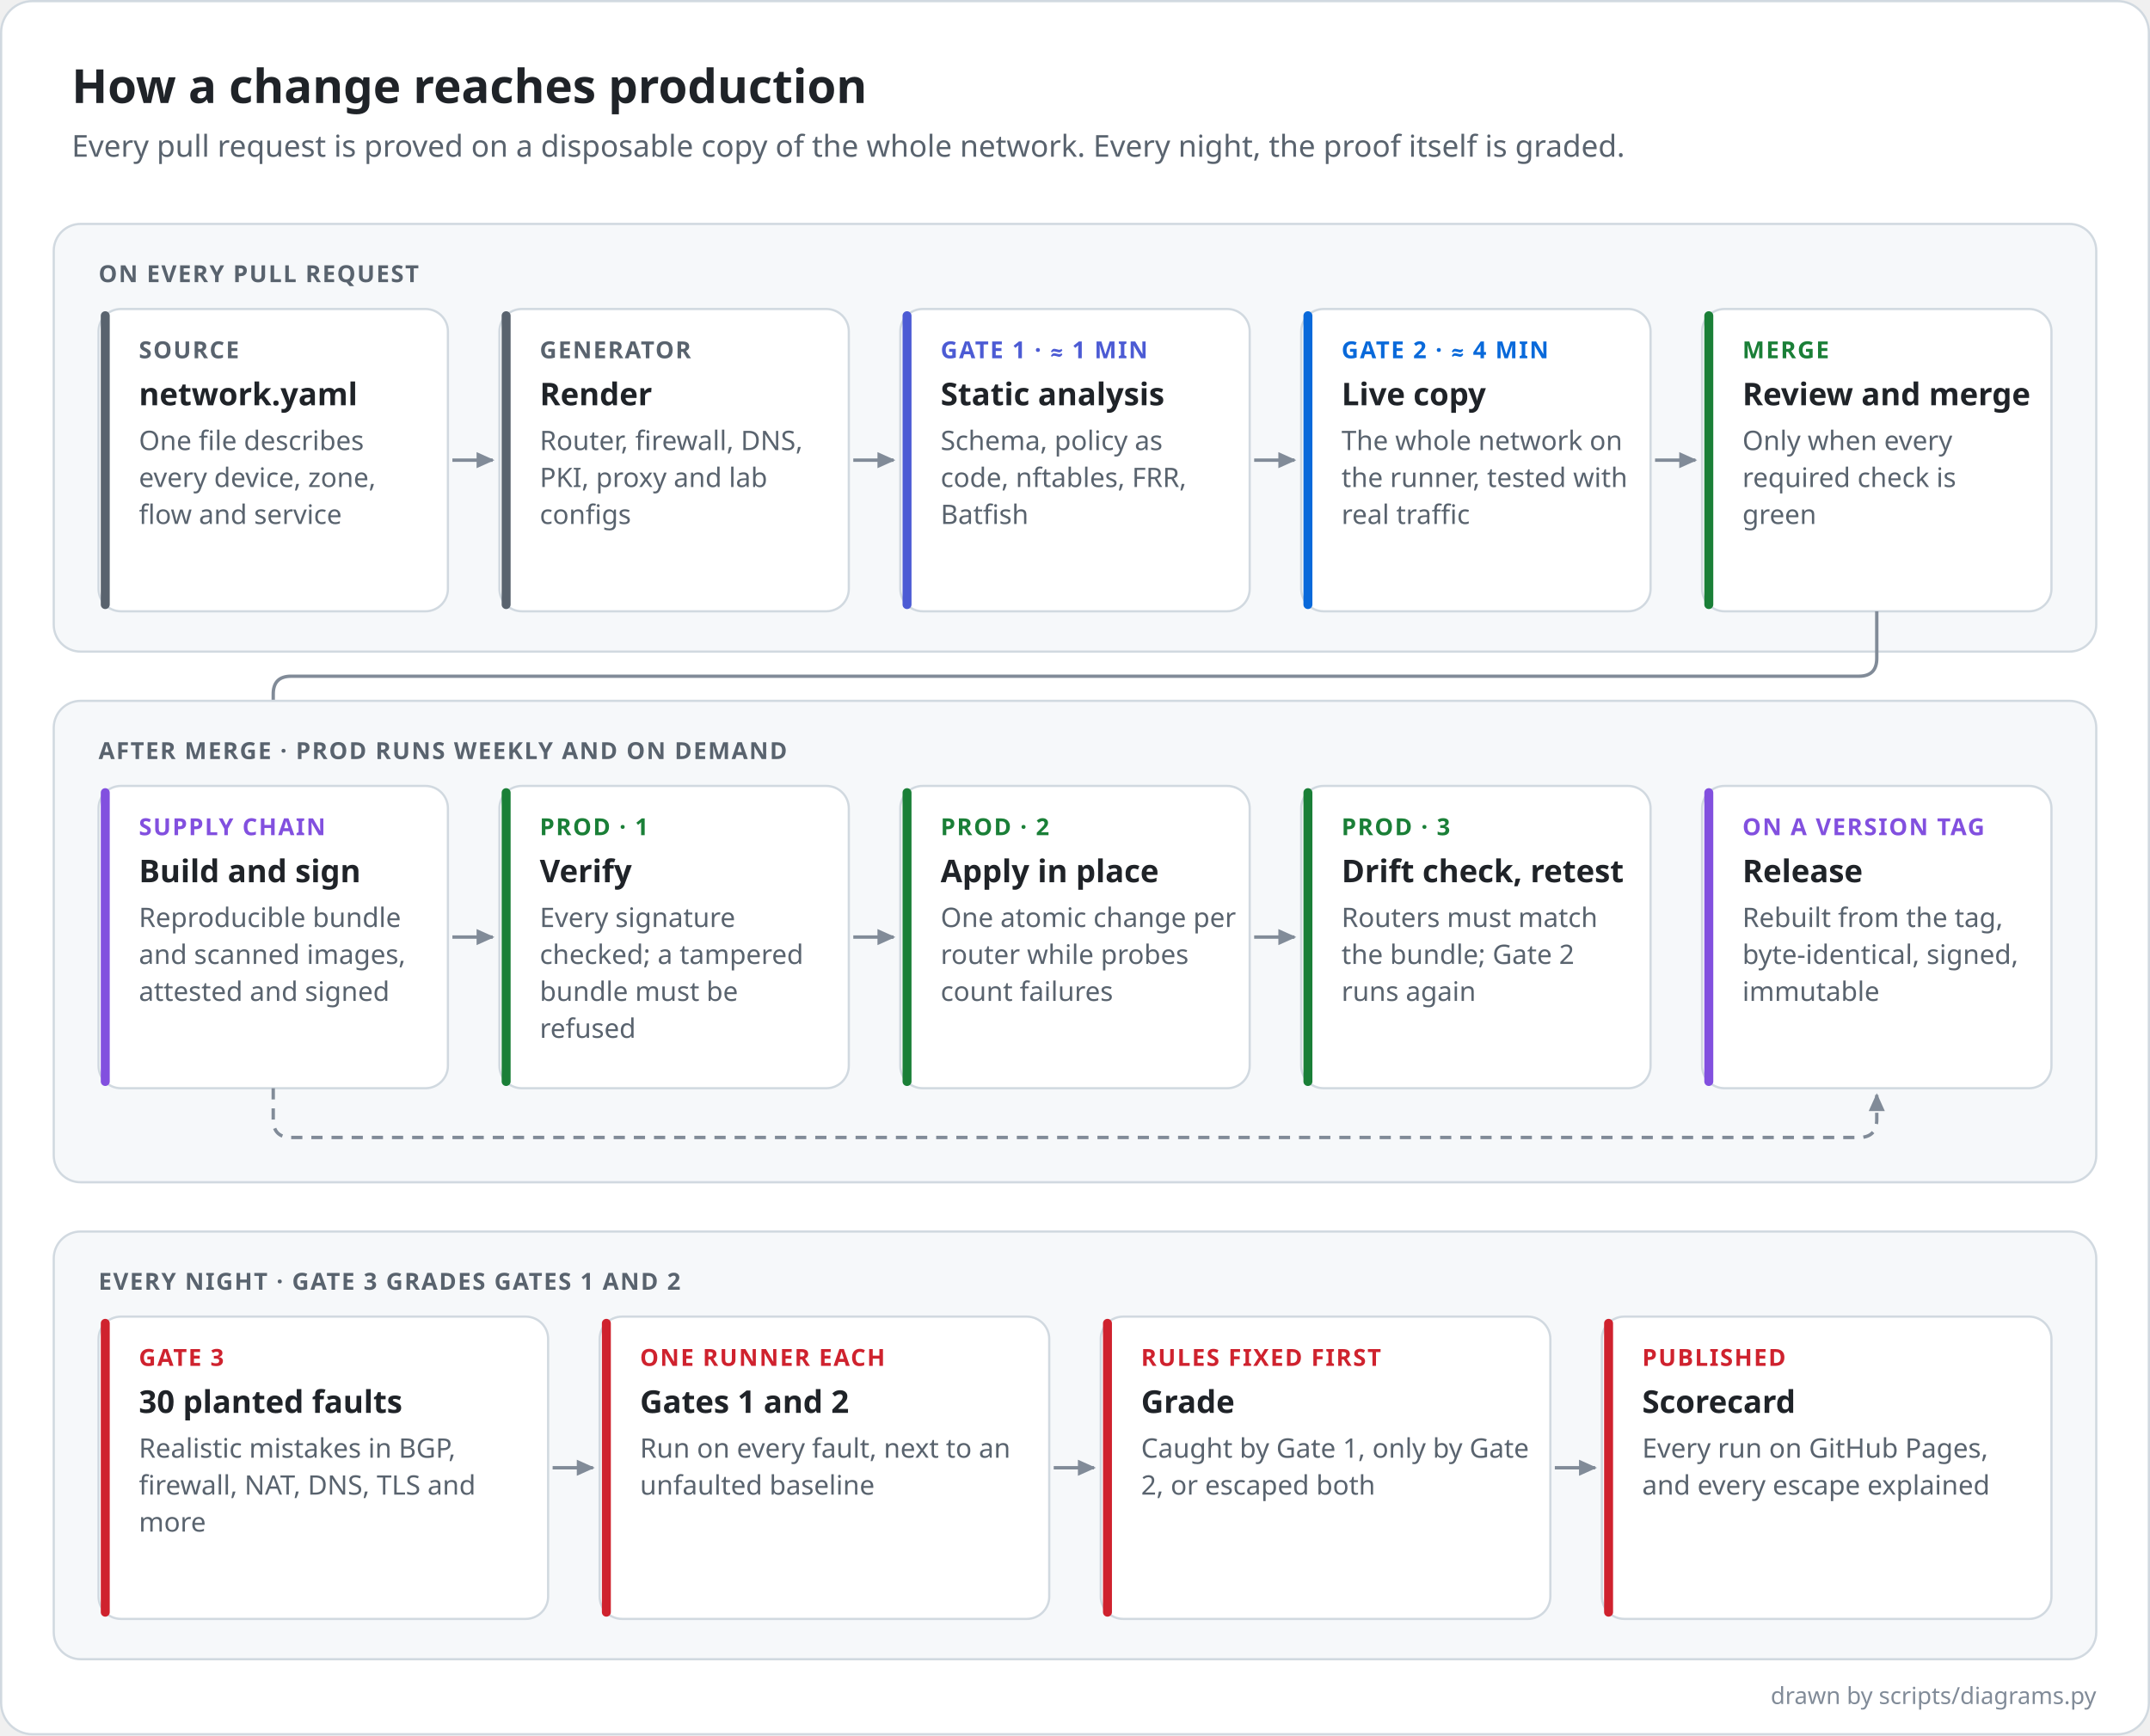
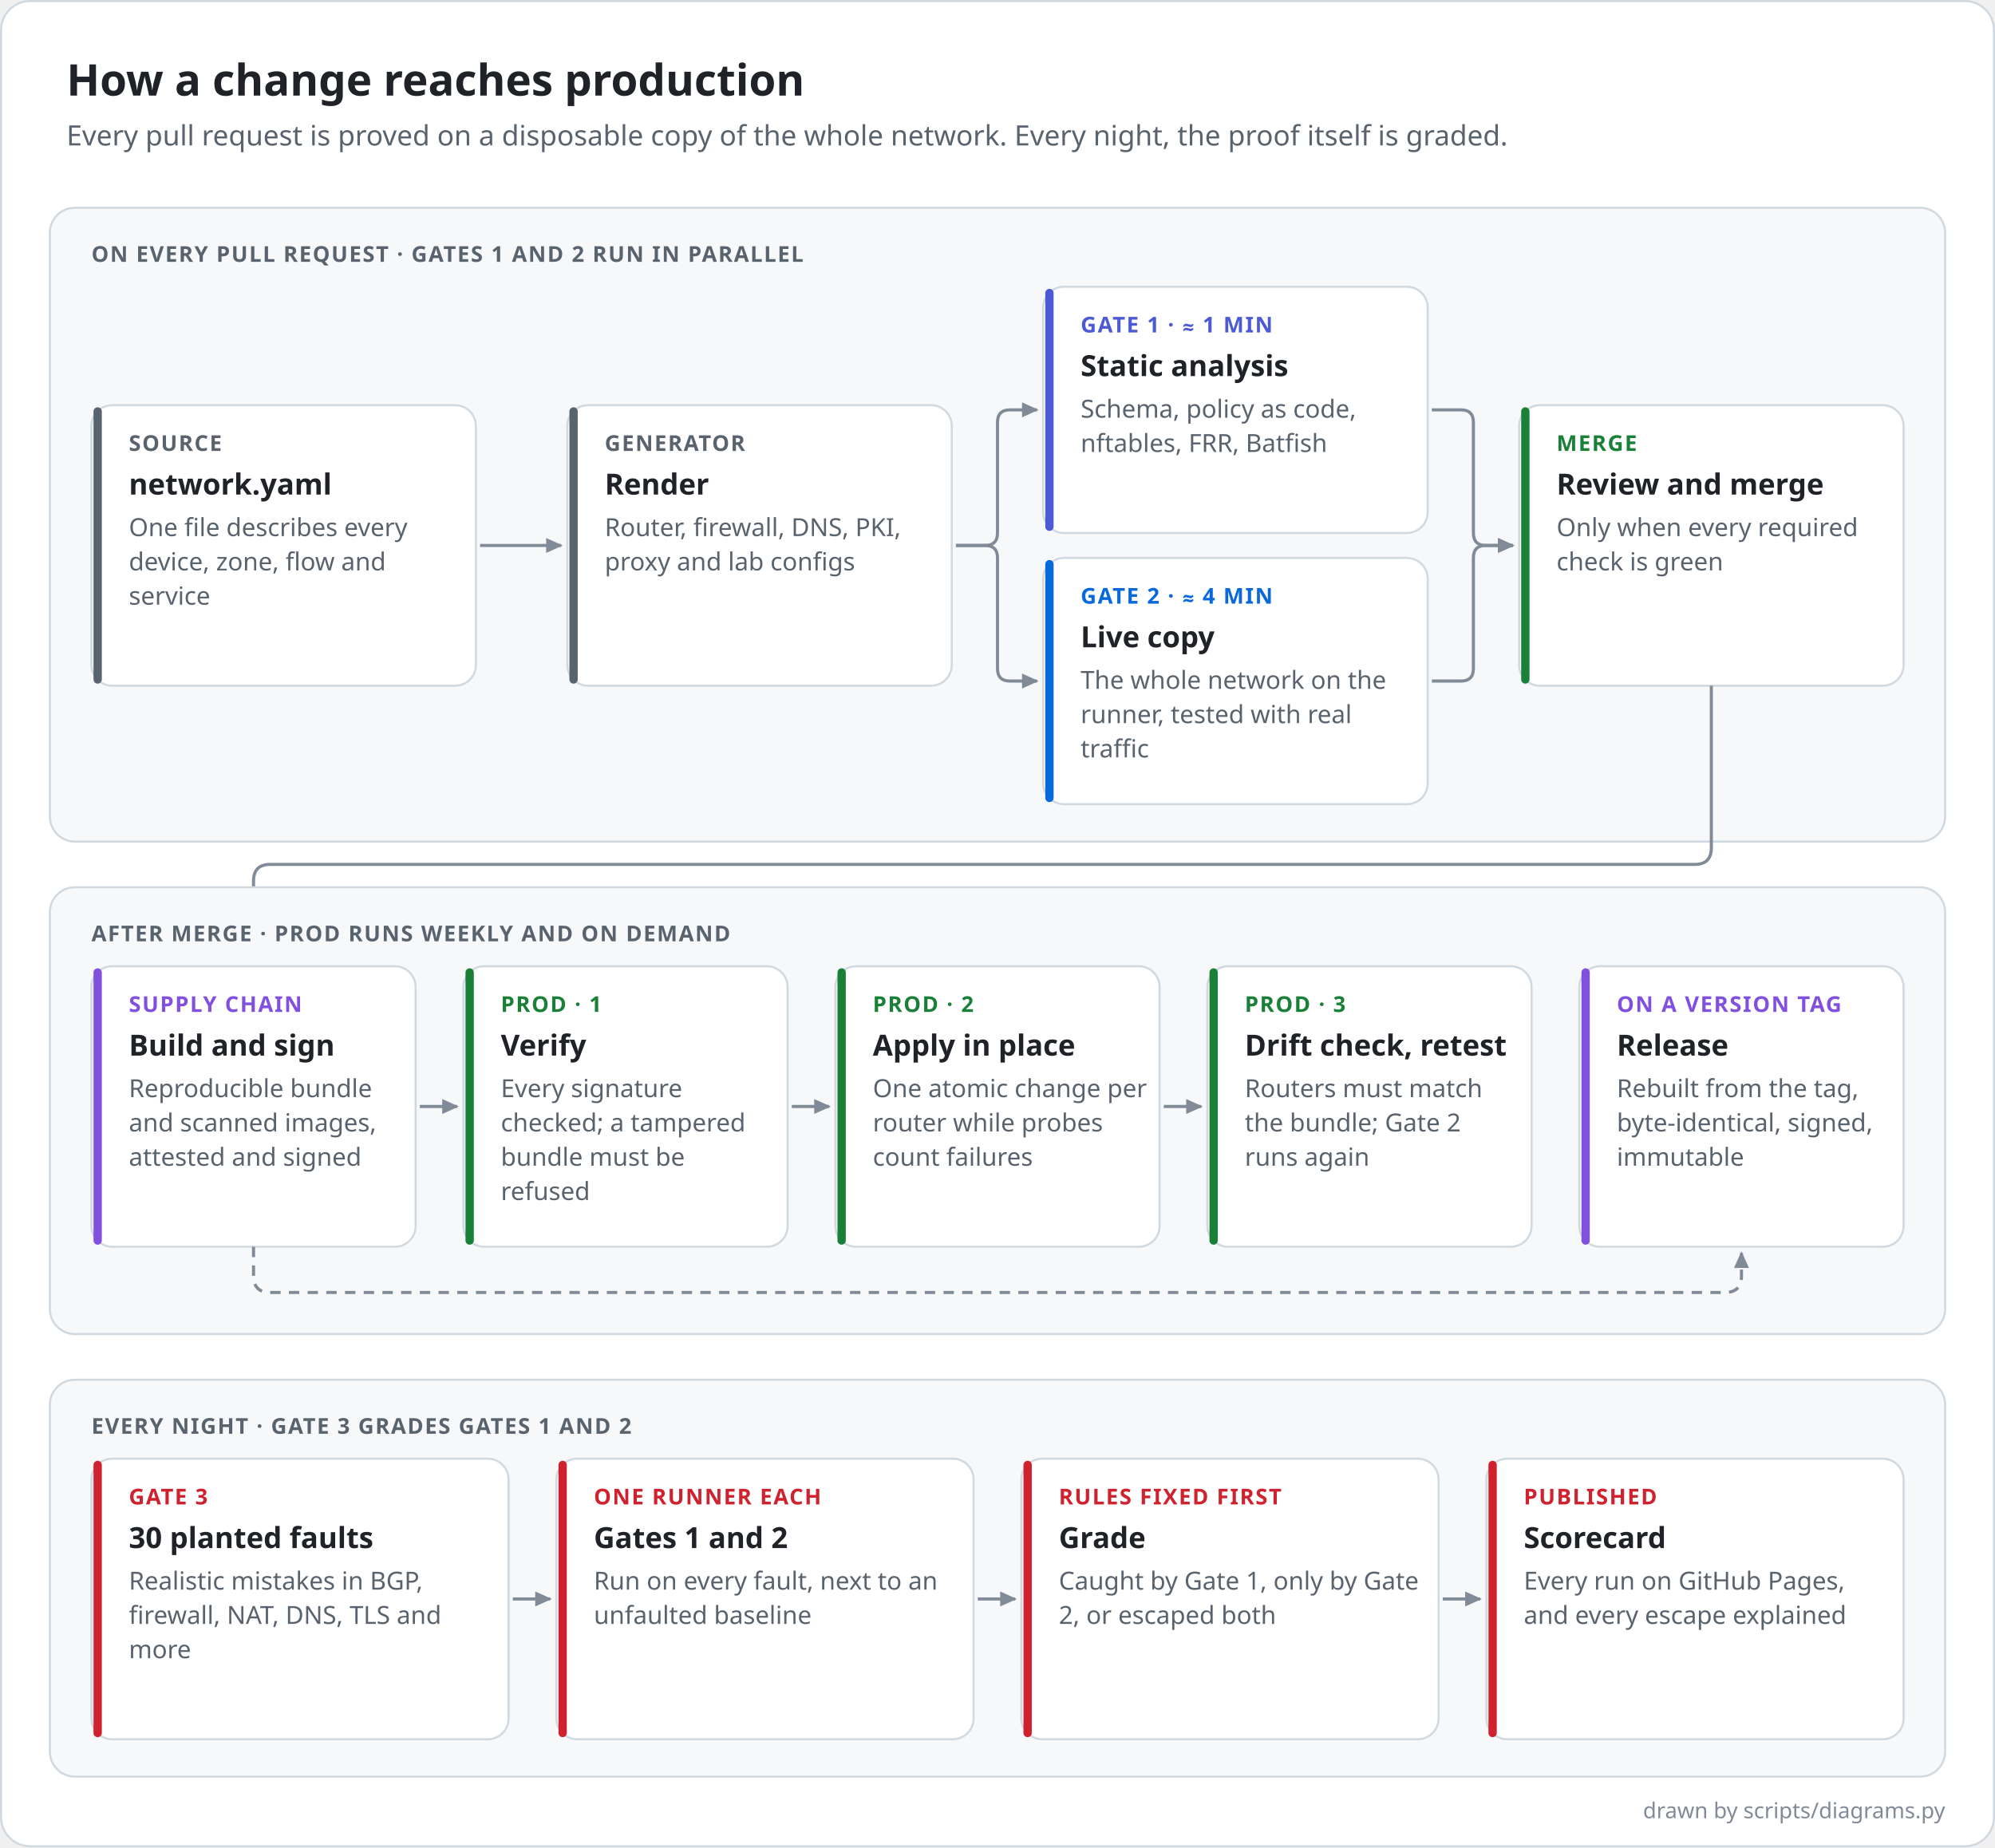
- <svg xmlns="http://www.w3.org/2000/svg" viewBox="0 0 960 775" width="960" height="775" role="img" aria-labelledby="t d">
+ <svg xmlns="http://www.w3.org/2000/svg" viewBox="0 0 960 889" width="960" height="889" role="img" aria-labelledby="t d">
  <style>.s{font-family:-apple-system, BlinkMacSystemFont, 'Segoe UI', 'Noto Sans', Helvetica, Arial, sans-serif}.m{font-family:ui-monospace, SFMono-Regular, 'SF Mono', Menlo, Consolas, 'Liberation Mono', monospace}</style>
  <defs>
    <marker id="a818b98" viewBox="0 0 10 10" refX="9" refY="5" markerWidth="8" markerHeight="8" markerUnits="userSpaceOnUse" orient="auto-start-reverse">
      <path d="M0,0.5 L10,5 L0,9.5 z" fill="#818b98" />
    </marker>
  </defs>
-   <rect x="0.5" y="0.5" width="959" height="774" rx="14" fill="#ffffff" stroke="#d1d9e0" />
+   <rect x="0.5" y="0.5" width="959" height="888" rx="14" fill="#ffffff" stroke="#d1d9e0" />
  <text x="32" y="46" class="s" font-size="21" font-weight="650" fill="#1f2328">How a change reaches production</text>
  <text x="32" y="70" class="s" font-size="13.5" fill="#59636e">Every pull request is proved on a disposable copy of the whole network. Every night, the proof itself is graded.</text>
-   <rect x="24" y="100" width="912" height="191" rx="12" fill="#f6f8fa" stroke="#d1d9e0" stroke-width="1" />
-   <text x="44" y="126" class="s" font-size="10.5" fill="#59636e" font-weight="600" letter-spacing="0.06em">ON EVERY PULL REQUEST</text>
-   <rect x="44" y="138" width="156" height="135" rx="10" fill="#ffffff" stroke="#d1d9e0" stroke-width="1" />
-   <rect x="45" y="139" width="4" height="133" rx="2" fill="#59636e" />
-   <text x="62" y="160" class="s" font-size="10.5" fill="#59636e" font-weight="600" letter-spacing="0.06em">SOURCE</text>
-   <text x="62" y="181" class="s" font-size="14" fill="#1f2328" font-weight="600">network.yaml</text>
-   <text x="62" y="201" class="s" font-size="12" fill="#59636e">One file describes</text>
-   <text x="62" y="217.5" class="s" font-size="12" fill="#59636e">every device, zone,</text>
-   <text x="62" y="234" class="s" font-size="12" fill="#59636e">flow and service</text>
-   <path d="M202,205.5 L220,205.5" fill="none" stroke="#818b98" stroke-width="1.5" stroke-linejoin="round" marker-end="url(#a818b98)" />
-   <rect x="223" y="138" width="156" height="135" rx="10" fill="#ffffff" stroke="#d1d9e0" stroke-width="1" />
-   <rect x="224" y="139" width="4" height="133" rx="2" fill="#59636e" />
-   <text x="241" y="160" class="s" font-size="10.5" fill="#59636e" font-weight="600" letter-spacing="0.06em">GENERATOR</text>
-   <text x="241" y="181" class="s" font-size="14" fill="#1f2328" font-weight="600">Render</text>
-   <text x="241" y="201" class="s" font-size="12" fill="#59636e">Router, firewall, DNS,</text>
-   <text x="241" y="217.5" class="s" font-size="12" fill="#59636e">PKI, proxy and lab</text>
-   <text x="241" y="234" class="s" font-size="12" fill="#59636e">configs</text>
-   <path d="M381,205.5 L399,205.5" fill="none" stroke="#818b98" stroke-width="1.5" stroke-linejoin="round" marker-end="url(#a818b98)" />
-   <rect x="402" y="138" width="156" height="135" rx="10" fill="#ffffff" stroke="#d1d9e0" stroke-width="1" />
-   <rect x="403" y="139" width="4" height="133" rx="2" fill="#4c5bd4" />
-   <text x="420" y="160" class="s" font-size="10.5" fill="#4c5bd4" font-weight="600" letter-spacing="0.06em">GATE 1 · ≈ 1 MIN</text>
-   <text x="420" y="181" class="s" font-size="14" fill="#1f2328" font-weight="600">Static analysis</text>
-   <text x="420" y="201" class="s" font-size="12" fill="#59636e">Schema, policy as</text>
-   <text x="420" y="217.5" class="s" font-size="12" fill="#59636e">code, nftables, FRR,</text>
-   <text x="420" y="234" class="s" font-size="12" fill="#59636e">Batfish</text>
-   <path d="M560,205.5 L578,205.5" fill="none" stroke="#818b98" stroke-width="1.5" stroke-linejoin="round" marker-end="url(#a818b98)" />
-   <rect x="581" y="138" width="156" height="135" rx="10" fill="#ffffff" stroke="#d1d9e0" stroke-width="1" />
-   <rect x="582" y="139" width="4" height="133" rx="2" fill="#0969da" />
-   <text x="599" y="160" class="s" font-size="10.5" fill="#0969da" font-weight="600" letter-spacing="0.06em">GATE 2 · ≈ 4 MIN</text>
-   <text x="599" y="181" class="s" font-size="14" fill="#1f2328" font-weight="600">Live copy</text>
-   <text x="599" y="201" class="s" font-size="12" fill="#59636e">The whole network on</text>
-   <text x="599" y="217.5" class="s" font-size="12" fill="#59636e">the runner, tested with</text>
-   <text x="599" y="234" class="s" font-size="12" fill="#59636e">real traffic</text>
-   <path d="M739,205.5 L757,205.5" fill="none" stroke="#818b98" stroke-width="1.5" stroke-linejoin="round" marker-end="url(#a818b98)" />
-   <rect x="760" y="138" width="156" height="135" rx="10" fill="#ffffff" stroke="#d1d9e0" stroke-width="1" />
-   <rect x="761" y="139" width="4" height="133" rx="2" fill="#1a7f37" />
-   <text x="778" y="160" class="s" font-size="10.5" fill="#1a7f37" font-weight="600" letter-spacing="0.06em">MERGE</text>
-   <text x="778" y="181" class="s" font-size="14" fill="#1f2328" font-weight="600">Review and merge</text>
-   <text x="778" y="201" class="s" font-size="12" fill="#59636e">Only when every</text>
-   <text x="778" y="217.5" class="s" font-size="12" fill="#59636e">required check is</text>
-   <text x="778" y="234" class="s" font-size="12" fill="#59636e">green</text>
-   <path d="M838,273 L838,294 Q838,302 830,302 L130,302 Q122,302 122,310 L122,348" fill="none" stroke="#818b98" stroke-width="1.5" stroke-linejoin="round" marker-end="url(#a818b98)" />
-   <rect x="24" y="313" width="912" height="215" rx="12" fill="#f6f8fa" stroke="#d1d9e0" stroke-width="1" />
-   <text x="44" y="339" class="s" font-size="10.5" fill="#59636e" font-weight="600" letter-spacing="0.06em">AFTER MERGE · PROD RUNS WEEKLY AND ON DEMAND</text>
-   <rect x="44" y="351" width="156" height="135" rx="10" fill="#ffffff" stroke="#d1d9e0" stroke-width="1" />
-   <rect x="45" y="352" width="4" height="133" rx="2" fill="#8250df" />
-   <text x="62" y="373" class="s" font-size="10.5" fill="#8250df" font-weight="600" letter-spacing="0.06em">SUPPLY CHAIN</text>
-   <text x="62" y="394" class="s" font-size="14" fill="#1f2328" font-weight="600">Build and sign</text>
-   <text x="62" y="414" class="s" font-size="12" fill="#59636e">Reproducible bundle</text>
-   <text x="62" y="430.5" class="s" font-size="12" fill="#59636e">and scanned images,</text>
-   <text x="62" y="447" class="s" font-size="12" fill="#59636e">attested and signed</text>
-   <rect x="223" y="351" width="156" height="135" rx="10" fill="#ffffff" stroke="#d1d9e0" stroke-width="1" />
-   <rect x="224" y="352" width="4" height="133" rx="2" fill="#1a7f37" />
-   <text x="241" y="373" class="s" font-size="10.5" fill="#1a7f37" font-weight="600" letter-spacing="0.06em">PROD · 1</text>
-   <text x="241" y="394" class="s" font-size="14" fill="#1f2328" font-weight="600">Verify</text>
-   <text x="241" y="414" class="s" font-size="12" fill="#59636e">Every signature</text>
-   <text x="241" y="430.5" class="s" font-size="12" fill="#59636e">checked; a tampered</text>
-   <text x="241" y="447" class="s" font-size="12" fill="#59636e">bundle must be</text>
-   <text x="241" y="463.5" class="s" font-size="12" fill="#59636e">refused</text>
-   <rect x="402" y="351" width="156" height="135" rx="10" fill="#ffffff" stroke="#d1d9e0" stroke-width="1" />
-   <rect x="403" y="352" width="4" height="133" rx="2" fill="#1a7f37" />
-   <text x="420" y="373" class="s" font-size="10.5" fill="#1a7f37" font-weight="600" letter-spacing="0.06em">PROD · 2</text>
-   <text x="420" y="394" class="s" font-size="14" fill="#1f2328" font-weight="600">Apply in place</text>
-   <text x="420" y="414" class="s" font-size="12" fill="#59636e">One atomic change per</text>
-   <text x="420" y="430.5" class="s" font-size="12" fill="#59636e">router while probes</text>
-   <text x="420" y="447" class="s" font-size="12" fill="#59636e">count failures</text>
-   <rect x="581" y="351" width="156" height="135" rx="10" fill="#ffffff" stroke="#d1d9e0" stroke-width="1" />
-   <rect x="582" y="352" width="4" height="133" rx="2" fill="#1a7f37" />
-   <text x="599" y="373" class="s" font-size="10.5" fill="#1a7f37" font-weight="600" letter-spacing="0.06em">PROD · 3</text>
-   <text x="599" y="394" class="s" font-size="14" fill="#1f2328" font-weight="600">Drift check, retest</text>
-   <text x="599" y="414" class="s" font-size="12" fill="#59636e">Routers must match</text>
-   <text x="599" y="430.5" class="s" font-size="12" fill="#59636e">the bundle; Gate 2</text>
-   <text x="599" y="447" class="s" font-size="12" fill="#59636e">runs again</text>
-   <rect x="760" y="351" width="156" height="135" rx="10" fill="#ffffff" stroke="#d1d9e0" stroke-width="1" />
-   <rect x="761" y="352" width="4" height="133" rx="2" fill="#8250df" />
-   <text x="778" y="373" class="s" font-size="10.5" fill="#8250df" font-weight="600" letter-spacing="0.06em">ON A VERSION TAG</text>
-   <text x="778" y="394" class="s" font-size="14" fill="#1f2328" font-weight="600">Release</text>
-   <text x="778" y="414" class="s" font-size="12" fill="#59636e">Rebuilt from the tag,</text>
-   <text x="778" y="430.5" class="s" font-size="12" fill="#59636e">byte-identical, signed,</text>
-   <text x="778" y="447" class="s" font-size="12" fill="#59636e">immutable</text>
-   <path d="M202,418.5 L220,418.5" fill="none" stroke="#818b98" stroke-width="1.5" stroke-linejoin="round" marker-end="url(#a818b98)" />
-   <path d="M381,418.5 L399,418.5" fill="none" stroke="#818b98" stroke-width="1.5" stroke-linejoin="round" marker-end="url(#a818b98)" />
-   <path d="M560,418.5 L578,418.5" fill="none" stroke="#818b98" stroke-width="1.5" stroke-linejoin="round" marker-end="url(#a818b98)" />
-   <path d="M122,486 L122,500 Q122,508 130,508 L830,508 Q838,508 838,500 L838,489" fill="none" stroke="#818b98" stroke-width="1.5" stroke-linejoin="round" stroke-dasharray="5 4" marker-end="url(#a818b98)" />
-   <rect x="24" y="550" width="912" height="191" rx="12" fill="#f6f8fa" stroke="#d1d9e0" stroke-width="1" />
-   <text x="44" y="576" class="s" font-size="10.5" fill="#59636e" font-weight="600" letter-spacing="0.06em">EVERY NIGHT · GATE 3 GRADES GATES 1 AND 2</text>
-   <rect x="44" y="588" width="200.75" height="135" rx="10" fill="#ffffff" stroke="#d1d9e0" stroke-width="1" />
-   <rect x="45" y="589" width="4" height="133" rx="2" fill="#cf222e" />
-   <text x="62" y="610" class="s" font-size="10.5" fill="#cf222e" font-weight="600" letter-spacing="0.06em">GATE 3</text>
-   <text x="62" y="631" class="s" font-size="14" fill="#1f2328" font-weight="600">30 planted faults</text>
-   <text x="62" y="651" class="s" font-size="12" fill="#59636e">Realistic mistakes in BGP,</text>
-   <text x="62" y="667.5" class="s" font-size="12" fill="#59636e">firewall, NAT, DNS, TLS and</text>
-   <text x="62" y="684" class="s" font-size="12" fill="#59636e">more</text>
-   <path d="M246.75,655.5 L264.75,655.5" fill="none" stroke="#818b98" stroke-width="1.5" stroke-linejoin="round" marker-end="url(#a818b98)" />
-   <rect x="267.75" y="588" width="200.75" height="135" rx="10" fill="#ffffff" stroke="#d1d9e0" stroke-width="1" />
-   <rect x="268.75" y="589" width="4" height="133" rx="2" fill="#cf222e" />
-   <text x="285.75" y="610" class="s" font-size="10.5" fill="#cf222e" font-weight="600" letter-spacing="0.06em">ONE RUNNER EACH</text>
-   <text x="285.75" y="631" class="s" font-size="14" fill="#1f2328" font-weight="600">Gates 1 and 2</text>
-   <text x="285.75" y="651" class="s" font-size="12" fill="#59636e">Run on every fault, next to an</text>
-   <text x="285.75" y="667.5" class="s" font-size="12" fill="#59636e">unfaulted baseline</text>
-   <path d="M470.5,655.5 L488.5,655.5" fill="none" stroke="#818b98" stroke-width="1.5" stroke-linejoin="round" marker-end="url(#a818b98)" />
-   <rect x="491.5" y="588" width="200.75" height="135" rx="10" fill="#ffffff" stroke="#d1d9e0" stroke-width="1" />
-   <rect x="492.5" y="589" width="4" height="133" rx="2" fill="#cf222e" />
-   <text x="509.5" y="610" class="s" font-size="10.5" fill="#cf222e" font-weight="600" letter-spacing="0.06em">RULES FIXED FIRST</text>
-   <text x="509.5" y="631" class="s" font-size="14" fill="#1f2328" font-weight="600">Grade</text>
-   <text x="509.5" y="651" class="s" font-size="12" fill="#59636e">Caught by Gate 1, only by Gate</text>
-   <text x="509.5" y="667.5" class="s" font-size="12" fill="#59636e">2, or escaped both</text>
-   <path d="M694.25,655.5 L712.25,655.5" fill="none" stroke="#818b98" stroke-width="1.5" stroke-linejoin="round" marker-end="url(#a818b98)" />
-   <rect x="715.25" y="588" width="200.75" height="135" rx="10" fill="#ffffff" stroke="#d1d9e0" stroke-width="1" />
-   <rect x="716.25" y="589" width="4" height="133" rx="2" fill="#cf222e" />
-   <text x="733.25" y="610" class="s" font-size="10.5" fill="#cf222e" font-weight="600" letter-spacing="0.06em">PUBLISHED</text>
-   <text x="733.25" y="631" class="s" font-size="14" fill="#1f2328" font-weight="600">Scorecard</text>
-   <text x="733.25" y="651" class="s" font-size="12" fill="#59636e">Every run on GitHub Pages,</text>
-   <text x="733.25" y="667.5" class="s" font-size="12" fill="#59636e">and every escape explained</text>
-   <text x="936" y="761" class="s" font-size="10.5" fill="#818b98" text-anchor="end">drawn by scripts/diagrams.py</text>
+   <rect x="24" y="100" width="912" height="305" rx="12" fill="#f6f8fa" stroke="#d1d9e0" stroke-width="1" />
+   <text x="44" y="126" class="s" font-size="10.5" fill="#59636e" font-weight="600" letter-spacing="0.06em">ON EVERY PULL REQUEST · GATES 1 AND 2 RUN IN PARALLEL</text>
+   <rect x="44" y="195" width="185" height="135" rx="10" fill="#ffffff" stroke="#d1d9e0" stroke-width="1" />
+   <rect x="45" y="196" width="4" height="133" rx="2" fill="#59636e" />
+   <text x="62" y="217" class="s" font-size="10.5" fill="#59636e" font-weight="600" letter-spacing="0.06em">SOURCE</text>
+   <text x="62" y="238" class="s" font-size="14" fill="#1f2328" font-weight="600">network.yaml</text>
+   <text x="62" y="258" class="s" font-size="12" fill="#59636e">One file describes every</text>
+   <text x="62" y="274.5" class="s" font-size="12" fill="#59636e">device, zone, flow and</text>
+   <text x="62" y="291" class="s" font-size="12" fill="#59636e">service</text>
+   <rect x="273" y="195" width="185" height="135" rx="10" fill="#ffffff" stroke="#d1d9e0" stroke-width="1" />
+   <rect x="274" y="196" width="4" height="133" rx="2" fill="#59636e" />
+   <text x="291" y="217" class="s" font-size="10.5" fill="#59636e" font-weight="600" letter-spacing="0.06em">GENERATOR</text>
+   <text x="291" y="238" class="s" font-size="14" fill="#1f2328" font-weight="600">Render</text>
+   <text x="291" y="258" class="s" font-size="12" fill="#59636e">Router, firewall, DNS, PKI,</text>
+   <text x="291" y="274.5" class="s" font-size="12" fill="#59636e">proxy and lab configs</text>
+   <rect x="731" y="195" width="185" height="135" rx="10" fill="#ffffff" stroke="#d1d9e0" stroke-width="1" />
+   <rect x="732" y="196" width="4" height="133" rx="2" fill="#1a7f37" />
+   <text x="749" y="217" class="s" font-size="10.5" fill="#1a7f37" font-weight="600" letter-spacing="0.06em">MERGE</text>
+   <text x="749" y="238" class="s" font-size="14" fill="#1f2328" font-weight="600">Review and merge</text>
+   <text x="749" y="258" class="s" font-size="12" fill="#59636e">Only when every required</text>
+   <text x="749" y="274.5" class="s" font-size="12" fill="#59636e">check is green</text>
+   <rect x="502" y="138" width="185" height="118.5" rx="10" fill="#ffffff" stroke="#d1d9e0" stroke-width="1" />
+   <rect x="503" y="139" width="4" height="116.5" rx="2" fill="#4c5bd4" />
+   <text x="520" y="160" class="s" font-size="10.5" fill="#4c5bd4" font-weight="600" letter-spacing="0.06em">GATE 1 · ≈ 1 MIN</text>
+   <text x="520" y="181" class="s" font-size="14" fill="#1f2328" font-weight="600">Static analysis</text>
+   <text x="520" y="201" class="s" font-size="12" fill="#59636e">Schema, policy as code,</text>
+   <text x="520" y="217.5" class="s" font-size="12" fill="#59636e">nftables, FRR, Batfish</text>
+   <rect x="502" y="268.5" width="185" height="118.5" rx="10" fill="#ffffff" stroke="#d1d9e0" stroke-width="1" />
+   <rect x="503" y="269.5" width="4" height="116.5" rx="2" fill="#0969da" />
+   <text x="520" y="290.5" class="s" font-size="10.5" fill="#0969da" font-weight="600" letter-spacing="0.06em">GATE 2 · ≈ 4 MIN</text>
+   <text x="520" y="311.5" class="s" font-size="14" fill="#1f2328" font-weight="600">Live copy</text>
+   <text x="520" y="331.5" class="s" font-size="12" fill="#59636e">The whole network on the</text>
+   <text x="520" y="348" class="s" font-size="12" fill="#59636e">runner, tested with real</text>
+   <text x="520" y="364.5" class="s" font-size="12" fill="#59636e">traffic</text>
+   <path d="M231,262.5 L270,262.5" fill="none" stroke="#818b98" stroke-width="1.5" stroke-linejoin="round" marker-end="url(#a818b98)" />
+   <path d="M460,262.5 L474,262.5 Q480,262.5 480,256.5 L480,203.25 Q480,197.25 486,197.25 L499,197.25" fill="none" stroke="#818b98" stroke-width="1.5" stroke-linejoin="round" marker-end="url(#a818b98)" />
+   <path d="M689,197.25 L703,197.25 Q709,197.25 709,203.25 L709,256.5 Q709,262.5 715,262.5 L728,262.5" fill="none" stroke="#818b98" stroke-width="1.5" stroke-linejoin="round" marker-end="url(#a818b98)" />
+   <path d="M460,262.5 L474,262.5 Q480,262.5 480,268.5 L480,321.75 Q480,327.75 486,327.75 L499,327.75" fill="none" stroke="#818b98" stroke-width="1.5" stroke-linejoin="round" marker-end="url(#a818b98)" />
+   <path d="M689,327.75 L703,327.75 Q709,327.75 709,321.75 L709,268.5 Q709,262.5 715,262.5 L728,262.5" fill="none" stroke="#818b98" stroke-width="1.5" stroke-linejoin="round" marker-end="url(#a818b98)" />
+   <path d="M823.5,330 L823.5,408 Q823.5,416 815.5,416 L130,416 Q122,416 122,424 L122,462" fill="none" stroke="#818b98" stroke-width="1.5" stroke-linejoin="round" marker-end="url(#a818b98)" />
+   <rect x="24" y="427" width="912" height="215" rx="12" fill="#f6f8fa" stroke="#d1d9e0" stroke-width="1" />
+   <text x="44" y="453" class="s" font-size="10.5" fill="#59636e" font-weight="600" letter-spacing="0.06em">AFTER MERGE · PROD RUNS WEEKLY AND ON DEMAND</text>
+   <rect x="44" y="465" width="156" height="135" rx="10" fill="#ffffff" stroke="#d1d9e0" stroke-width="1" />
+   <rect x="45" y="466" width="4" height="133" rx="2" fill="#8250df" />
+   <text x="62" y="487" class="s" font-size="10.5" fill="#8250df" font-weight="600" letter-spacing="0.06em">SUPPLY CHAIN</text>
+   <text x="62" y="508" class="s" font-size="14" fill="#1f2328" font-weight="600">Build and sign</text>
+   <text x="62" y="528" class="s" font-size="12" fill="#59636e">Reproducible bundle</text>
+   <text x="62" y="544.5" class="s" font-size="12" fill="#59636e">and scanned images,</text>
+   <text x="62" y="561" class="s" font-size="12" fill="#59636e">attested and signed</text>
+   <rect x="223" y="465" width="156" height="135" rx="10" fill="#ffffff" stroke="#d1d9e0" stroke-width="1" />
+   <rect x="224" y="466" width="4" height="133" rx="2" fill="#1a7f37" />
+   <text x="241" y="487" class="s" font-size="10.5" fill="#1a7f37" font-weight="600" letter-spacing="0.06em">PROD · 1</text>
+   <text x="241" y="508" class="s" font-size="14" fill="#1f2328" font-weight="600">Verify</text>
+   <text x="241" y="528" class="s" font-size="12" fill="#59636e">Every signature</text>
+   <text x="241" y="544.5" class="s" font-size="12" fill="#59636e">checked; a tampered</text>
+   <text x="241" y="561" class="s" font-size="12" fill="#59636e">bundle must be</text>
+   <text x="241" y="577.5" class="s" font-size="12" fill="#59636e">refused</text>
+   <rect x="402" y="465" width="156" height="135" rx="10" fill="#ffffff" stroke="#d1d9e0" stroke-width="1" />
+   <rect x="403" y="466" width="4" height="133" rx="2" fill="#1a7f37" />
+   <text x="420" y="487" class="s" font-size="10.5" fill="#1a7f37" font-weight="600" letter-spacing="0.06em">PROD · 2</text>
+   <text x="420" y="508" class="s" font-size="14" fill="#1f2328" font-weight="600">Apply in place</text>
+   <text x="420" y="528" class="s" font-size="12" fill="#59636e">One atomic change per</text>
+   <text x="420" y="544.5" class="s" font-size="12" fill="#59636e">router while probes</text>
+   <text x="420" y="561" class="s" font-size="12" fill="#59636e">count failures</text>
+   <rect x="581" y="465" width="156" height="135" rx="10" fill="#ffffff" stroke="#d1d9e0" stroke-width="1" />
+   <rect x="582" y="466" width="4" height="133" rx="2" fill="#1a7f37" />
+   <text x="599" y="487" class="s" font-size="10.5" fill="#1a7f37" font-weight="600" letter-spacing="0.06em">PROD · 3</text>
+   <text x="599" y="508" class="s" font-size="14" fill="#1f2328" font-weight="600">Drift check, retest</text>
+   <text x="599" y="528" class="s" font-size="12" fill="#59636e">Routers must match</text>
+   <text x="599" y="544.5" class="s" font-size="12" fill="#59636e">the bundle; Gate 2</text>
+   <text x="599" y="561" class="s" font-size="12" fill="#59636e">runs again</text>
+   <rect x="760" y="465" width="156" height="135" rx="10" fill="#ffffff" stroke="#d1d9e0" stroke-width="1" />
+   <rect x="761" y="466" width="4" height="133" rx="2" fill="#8250df" />
+   <text x="778" y="487" class="s" font-size="10.5" fill="#8250df" font-weight="600" letter-spacing="0.06em">ON A VERSION TAG</text>
+   <text x="778" y="508" class="s" font-size="14" fill="#1f2328" font-weight="600">Release</text>
+   <text x="778" y="528" class="s" font-size="12" fill="#59636e">Rebuilt from the tag,</text>
+   <text x="778" y="544.5" class="s" font-size="12" fill="#59636e">byte-identical, signed,</text>
+   <text x="778" y="561" class="s" font-size="12" fill="#59636e">immutable</text>
+   <path d="M202,532.5 L220,532.5" fill="none" stroke="#818b98" stroke-width="1.5" stroke-linejoin="round" marker-end="url(#a818b98)" />
+   <path d="M381,532.5 L399,532.5" fill="none" stroke="#818b98" stroke-width="1.5" stroke-linejoin="round" marker-end="url(#a818b98)" />
+   <path d="M560,532.5 L578,532.5" fill="none" stroke="#818b98" stroke-width="1.5" stroke-linejoin="round" marker-end="url(#a818b98)" />
+   <path d="M122,600 L122,614 Q122,622 130,622 L830,622 Q838,622 838,614 L838,603" fill="none" stroke="#818b98" stroke-width="1.5" stroke-linejoin="round" stroke-dasharray="5 4" marker-end="url(#a818b98)" />
+   <rect x="24" y="664" width="912" height="191" rx="12" fill="#f6f8fa" stroke="#d1d9e0" stroke-width="1" />
+   <text x="44" y="690" class="s" font-size="10.5" fill="#59636e" font-weight="600" letter-spacing="0.06em">EVERY NIGHT · GATE 3 GRADES GATES 1 AND 2</text>
+   <rect x="44" y="702" width="200.75" height="135" rx="10" fill="#ffffff" stroke="#d1d9e0" stroke-width="1" />
+   <rect x="45" y="703" width="4" height="133" rx="2" fill="#cf222e" />
+   <text x="62" y="724" class="s" font-size="10.5" fill="#cf222e" font-weight="600" letter-spacing="0.06em">GATE 3</text>
+   <text x="62" y="745" class="s" font-size="14" fill="#1f2328" font-weight="600">30 planted faults</text>
+   <text x="62" y="765" class="s" font-size="12" fill="#59636e">Realistic mistakes in BGP,</text>
+   <text x="62" y="781.5" class="s" font-size="12" fill="#59636e">firewall, NAT, DNS, TLS and</text>
+   <text x="62" y="798" class="s" font-size="12" fill="#59636e">more</text>
+   <path d="M246.75,769.5 L264.75,769.5" fill="none" stroke="#818b98" stroke-width="1.5" stroke-linejoin="round" marker-end="url(#a818b98)" />
+   <rect x="267.75" y="702" width="200.75" height="135" rx="10" fill="#ffffff" stroke="#d1d9e0" stroke-width="1" />
+   <rect x="268.75" y="703" width="4" height="133" rx="2" fill="#cf222e" />
+   <text x="285.75" y="724" class="s" font-size="10.5" fill="#cf222e" font-weight="600" letter-spacing="0.06em">ONE RUNNER EACH</text>
+   <text x="285.75" y="745" class="s" font-size="14" fill="#1f2328" font-weight="600">Gates 1 and 2</text>
+   <text x="285.75" y="765" class="s" font-size="12" fill="#59636e">Run on every fault, next to an</text>
+   <text x="285.75" y="781.5" class="s" font-size="12" fill="#59636e">unfaulted baseline</text>
+   <path d="M470.5,769.5 L488.5,769.5" fill="none" stroke="#818b98" stroke-width="1.5" stroke-linejoin="round" marker-end="url(#a818b98)" />
+   <rect x="491.5" y="702" width="200.75" height="135" rx="10" fill="#ffffff" stroke="#d1d9e0" stroke-width="1" />
+   <rect x="492.5" y="703" width="4" height="133" rx="2" fill="#cf222e" />
+   <text x="509.5" y="724" class="s" font-size="10.5" fill="#cf222e" font-weight="600" letter-spacing="0.06em">RULES FIXED FIRST</text>
+   <text x="509.5" y="745" class="s" font-size="14" fill="#1f2328" font-weight="600">Grade</text>
+   <text x="509.5" y="765" class="s" font-size="12" fill="#59636e">Caught by Gate 1, only by Gate</text>
+   <text x="509.5" y="781.5" class="s" font-size="12" fill="#59636e">2, or escaped both</text>
+   <path d="M694.25,769.5 L712.25,769.5" fill="none" stroke="#818b98" stroke-width="1.5" stroke-linejoin="round" marker-end="url(#a818b98)" />
+   <rect x="715.25" y="702" width="200.75" height="135" rx="10" fill="#ffffff" stroke="#d1d9e0" stroke-width="1" />
+   <rect x="716.25" y="703" width="4" height="133" rx="2" fill="#cf222e" />
+   <text x="733.25" y="724" class="s" font-size="10.5" fill="#cf222e" font-weight="600" letter-spacing="0.06em">PUBLISHED</text>
+   <text x="733.25" y="745" class="s" font-size="14" fill="#1f2328" font-weight="600">Scorecard</text>
+   <text x="733.25" y="765" class="s" font-size="12" fill="#59636e">Every run on GitHub Pages,</text>
+   <text x="733.25" y="781.5" class="s" font-size="12" fill="#59636e">and every escape explained</text>
+   <text x="936" y="875" class="s" font-size="10.5" fill="#818b98" text-anchor="end">drawn by scripts/diagrams.py</text>
</svg>
